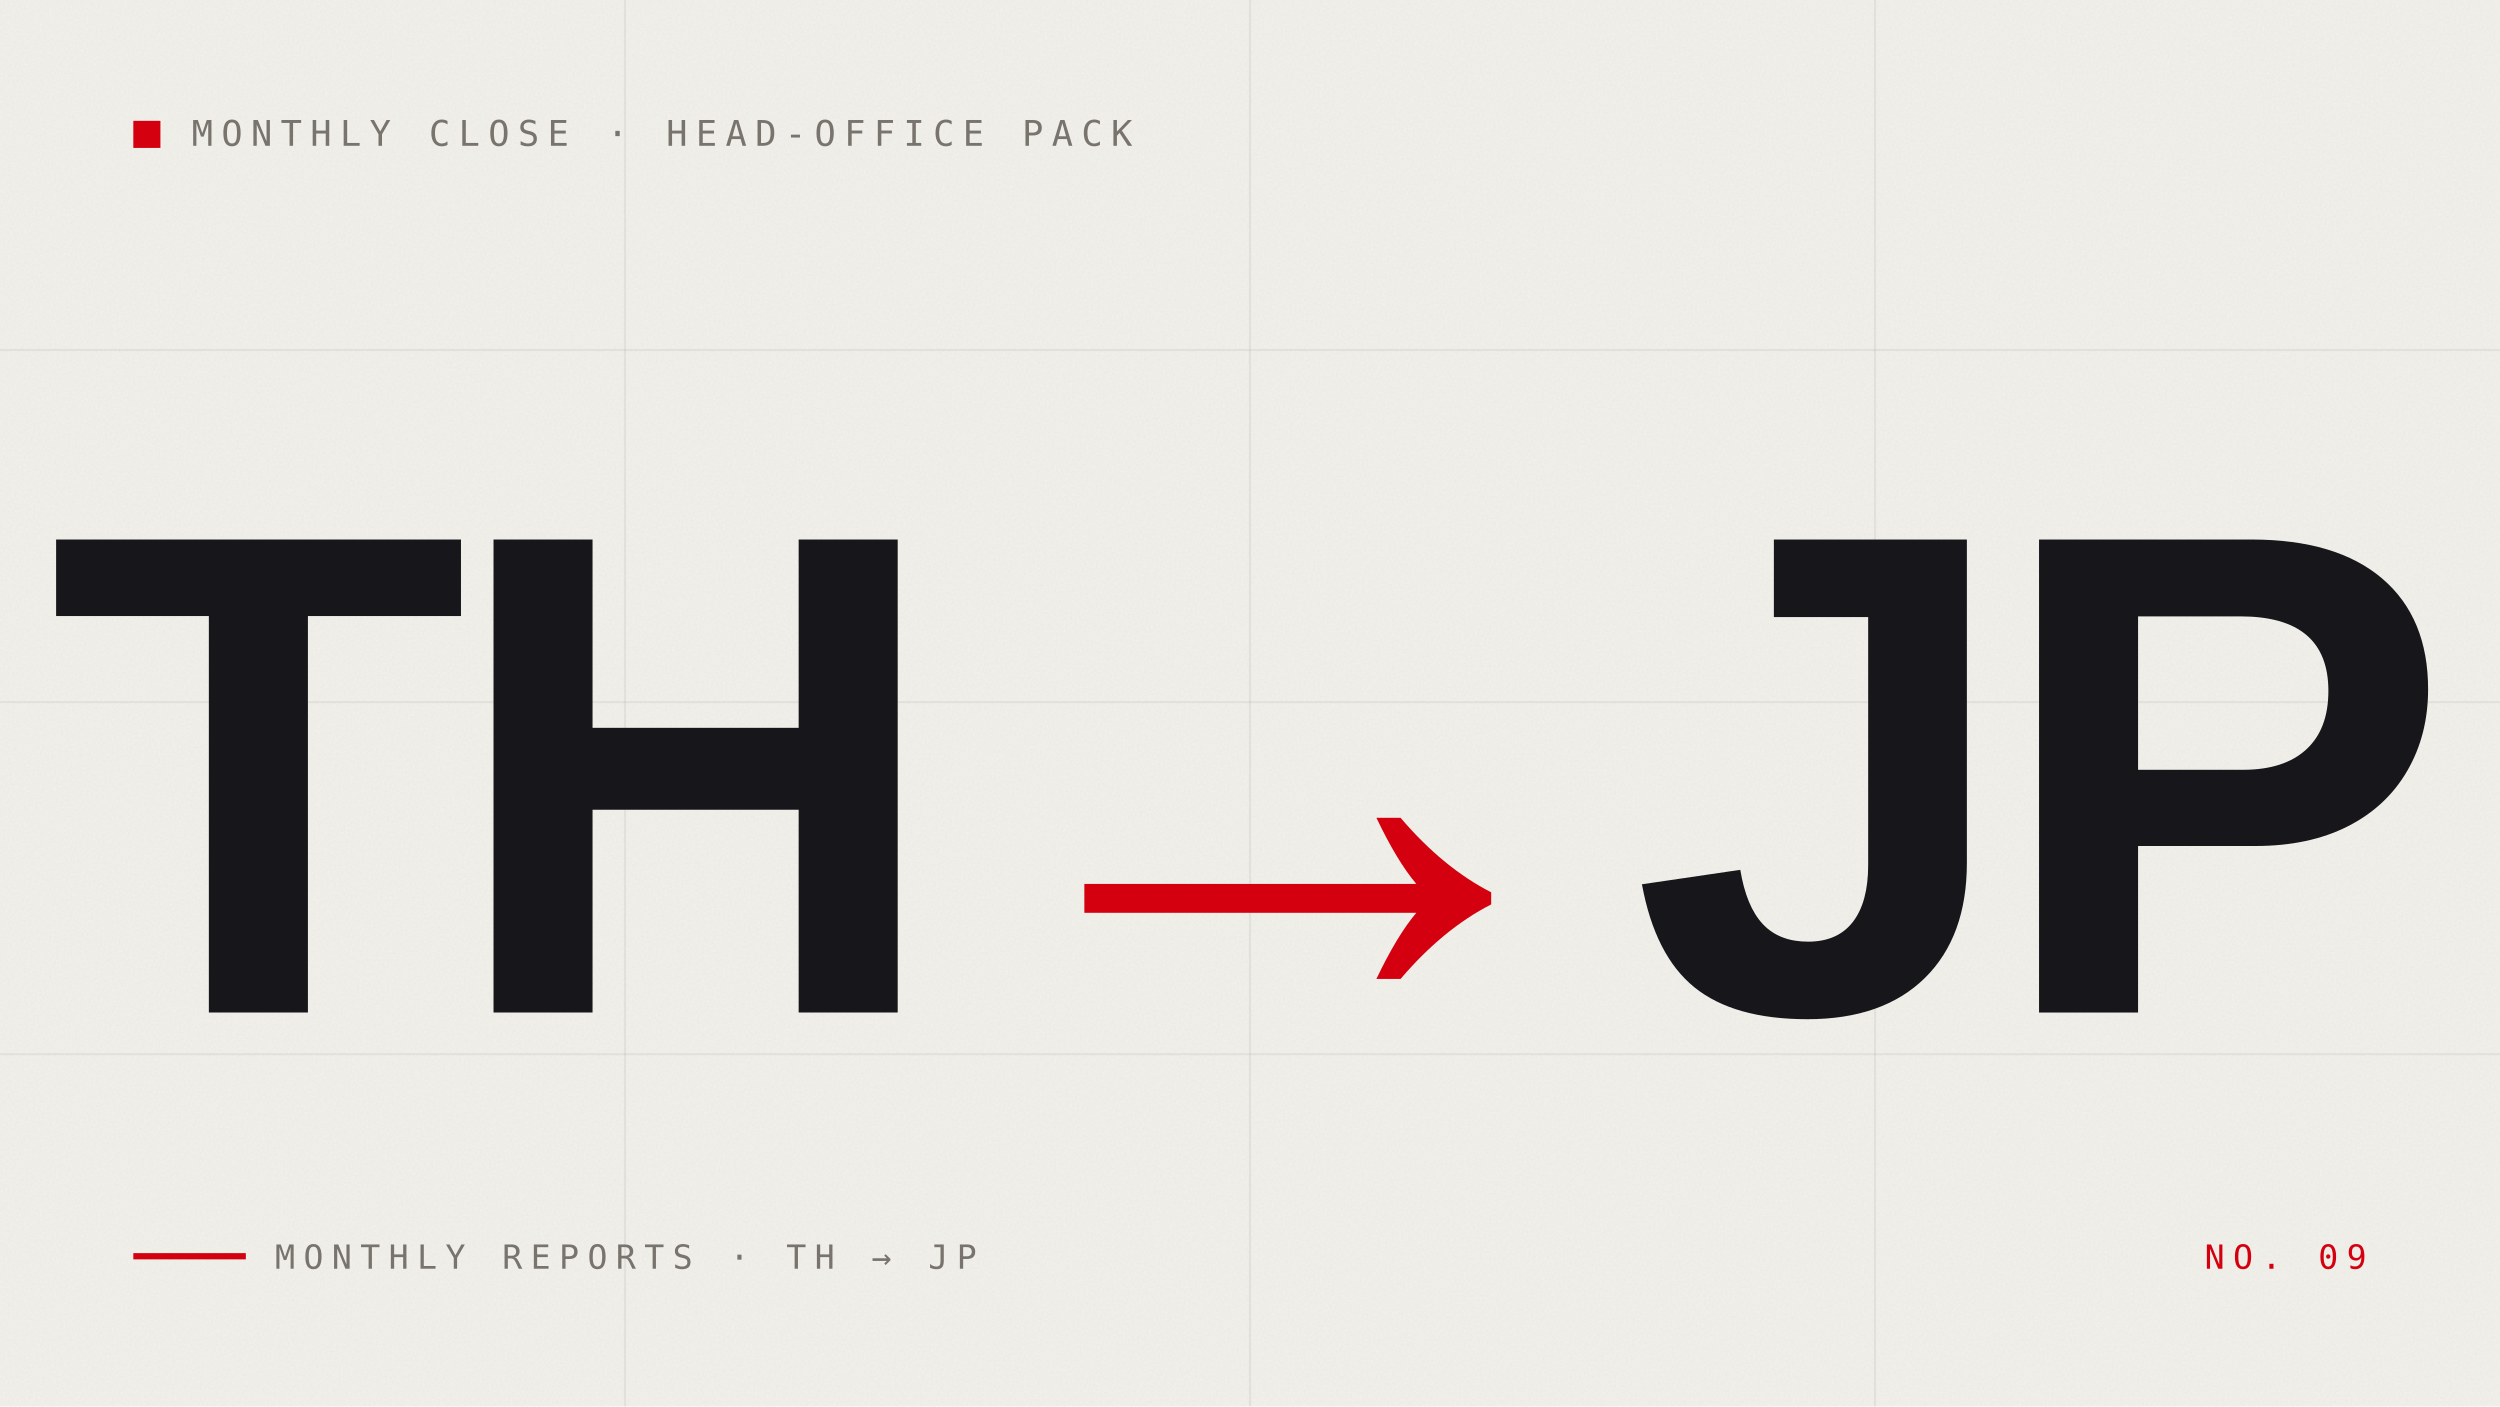
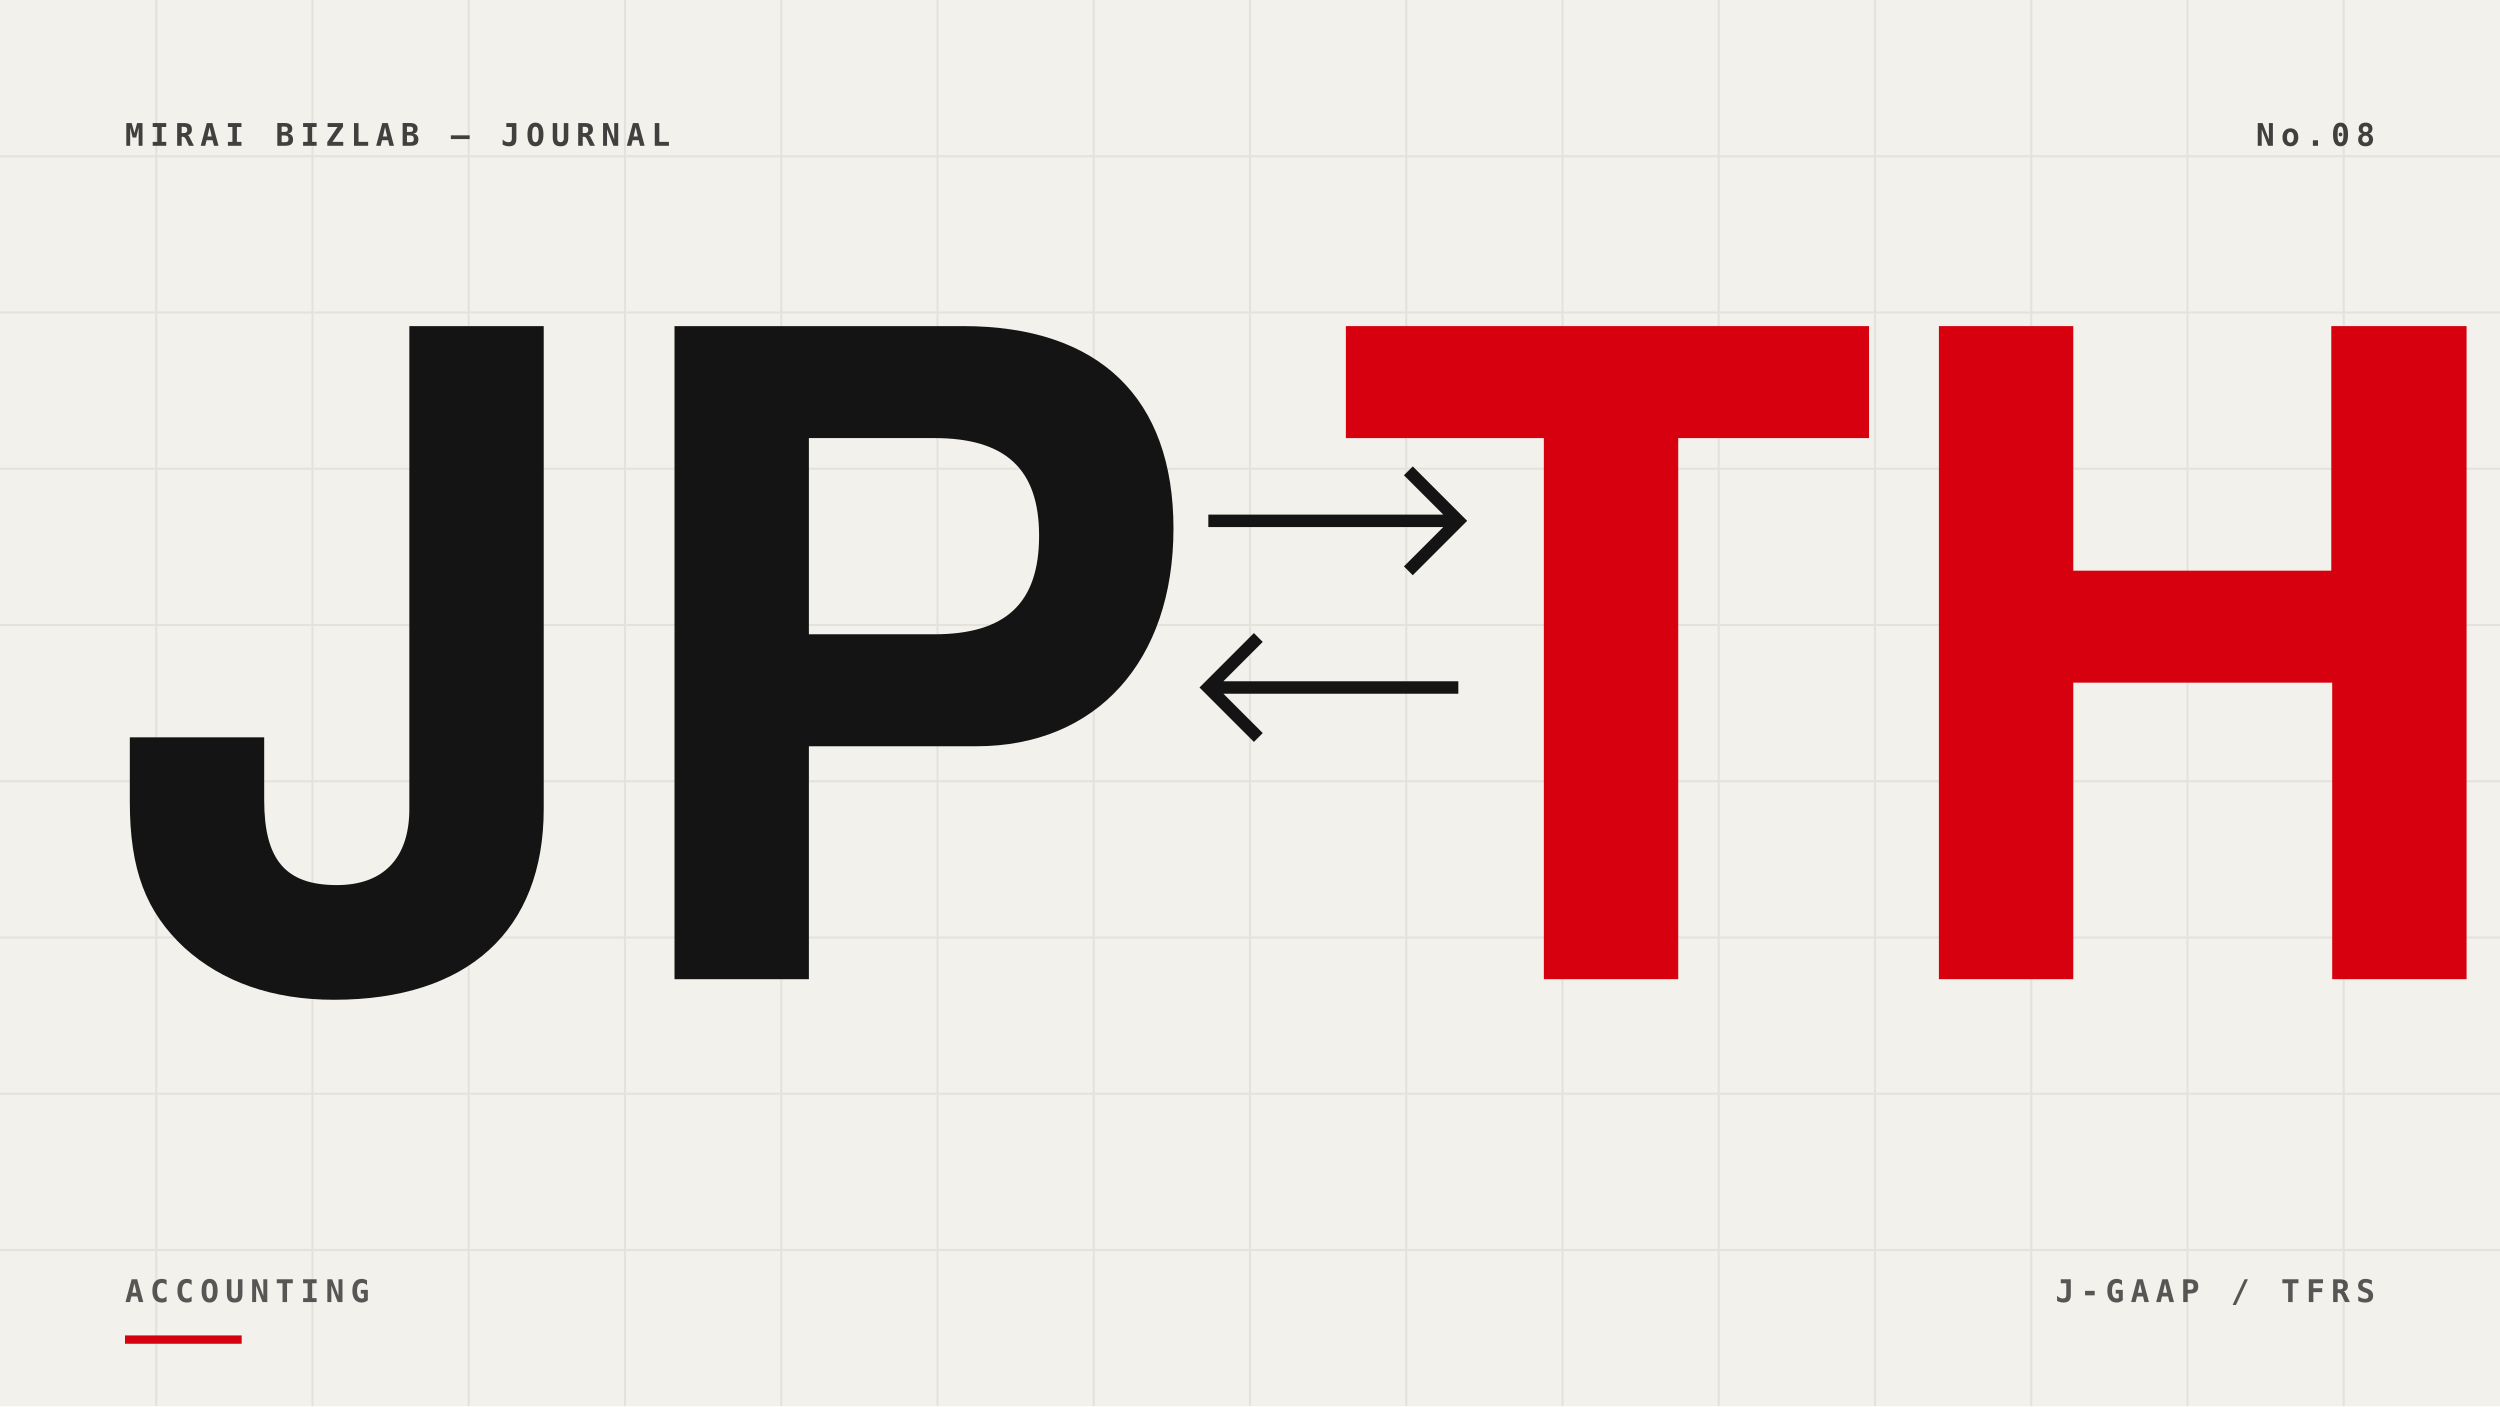
- <svg xmlns="http://www.w3.org/2000/svg" viewBox="0 0 1200 675" width="1200" height="675" role="img" aria-label="Monthly reports translated from Thai books to Japanese head-office format">
-   <defs>
-     <filter id="grain" x="0" y="0" width="100%" height="100%">
-       <feTurbulence type="fractalNoise" baseFrequency="0.9" numOctaves="2" stitchTiles="stitch" />
-       <feColorMatrix type="matrix" values="0 0 0 0 0 0 0 0 0 0 0 0 0 0 0 0 0 0 0.03 0" />
-     </filter>
-   </defs>
-   <rect width="1200" height="675" fill="#F3F1EB" />
-   <g stroke="#17161A" stroke-opacity="0.06" stroke-width="1">
-     <line x1="0" y1="168" x2="1200" y2="168" />
-     <line x1="0" y1="337" x2="1200" y2="337" />
-     <line x1="0" y1="506" x2="1200" y2="506" />
-     <line x1="300" y1="0" x2="300" y2="675" />
-     <line x1="600" y1="0" x2="600" y2="675" />
-     <line x1="900" y1="0" x2="900" y2="675" />
-   </g>
-   <text x="600" y="486" text-anchor="middle" font-family="Helvetica Neue, Arial, sans-serif" font-weight="800" font-size="330" letter-spacing="-10" fill="#17161A">TH<tspan fill="#D7000F">→</tspan>JP</text>
-   <rect x="64" y="58" width="13" height="13" fill="#D7000F" />
-   <text x="92" y="70" font-family="ui-monospace, Menlo, Consolas, monospace" fill="#7A756E" font-size="17" letter-spacing="4">MONTHLY CLOSE · HEAD-OFFICE PACK</text>
-   <line x1="64" y1="603" x2="118" y2="603" stroke="#D7000F" stroke-width="3" />
-   <text x="132" y="609" font-family="ui-monospace, Menlo, Consolas, monospace" fill="#7A756E" font-size="16" letter-spacing="4">MONTHLY REPORTS · TH → JP</text>
-   <text x="1136" y="609" text-anchor="end" font-family="ui-monospace, Menlo, Consolas, monospace" fill="#D7000F" font-size="16" letter-spacing="4">NO. 09</text>
-   <rect width="1200" height="675" filter="url(#grain)" />
+ <svg xmlns="http://www.w3.org/2000/svg" viewBox="0 0 1200 675" width="1200" height="675" role="img" aria-label="JP ⇄ TH — monthly reports compared">
+   <rect width="1200" height="675" fill="#F3F1EC" />
+   <path d="M75 0V675M150 0V675M225 0V675M300 0V675M375 0V675M450 0V675M525 0V675M600 0V675M675 0V675M750 0V675M825 0V675M900 0V675M975 0V675M1050 0V675M1125 0V675M0 75H1200M0 150H1200M0 225H1200M0 300H1200M0 375H1200M0 450H1200M0 525H1200M0 600H1200" stroke="#141414" stroke-opacity="0.07" stroke-width="1" fill="none" />
+   <text x="60" y="70" font-family="SFMono-Regular, Menlo, Consolas, monospace" font-size="15" font-weight="700" letter-spacing="3" fill="#141414" fill-opacity="0.8">MIRAI BIZLAB — JOURNAL</text>
+   <text x="1140" y="70" font-family="SFMono-Regular, Menlo, Consolas, monospace" font-size="15" font-weight="700" letter-spacing="3" fill="#141414" fill-opacity="0.8" text-anchor="end">No.08</text>
+   <text x="640" y="470" font-family="Helvetica Neue, Helvetica, Arial, sans-serif" font-weight="800" font-size="430" textLength="480" lengthAdjust="spacingAndGlyphs" fill="#D7000F">TH</text>
+   <path d="M580 250H700M676 226L700 250L676 274" stroke="#141414" stroke-width="6" fill="none" />
+   <path d="M700 330H580M604 306L580 330L604 354" stroke="#141414" stroke-width="6" fill="none" />
+   <text x="52" y="470" font-family="Helvetica Neue, Helvetica, Arial, sans-serif" font-weight="800" font-size="430" textLength="500" lengthAdjust="spacingAndGlyphs" fill="#141414">JP</text>
+   <text x="60" y="625" font-family="SFMono-Regular, Menlo, Consolas, monospace" font-size="15" font-weight="700" letter-spacing="3" fill="#141414" fill-opacity="0.7">ACCOUNTING</text>
+   <text x="1140" y="625" font-family="SFMono-Regular, Menlo, Consolas, monospace" font-size="15" font-weight="700" letter-spacing="3" fill="#141414" fill-opacity="0.7" text-anchor="end">J-GAAP / TFRS</text>
+   <rect x="60" y="641" width="56" height="4" fill="#D7000F" />
</svg>
